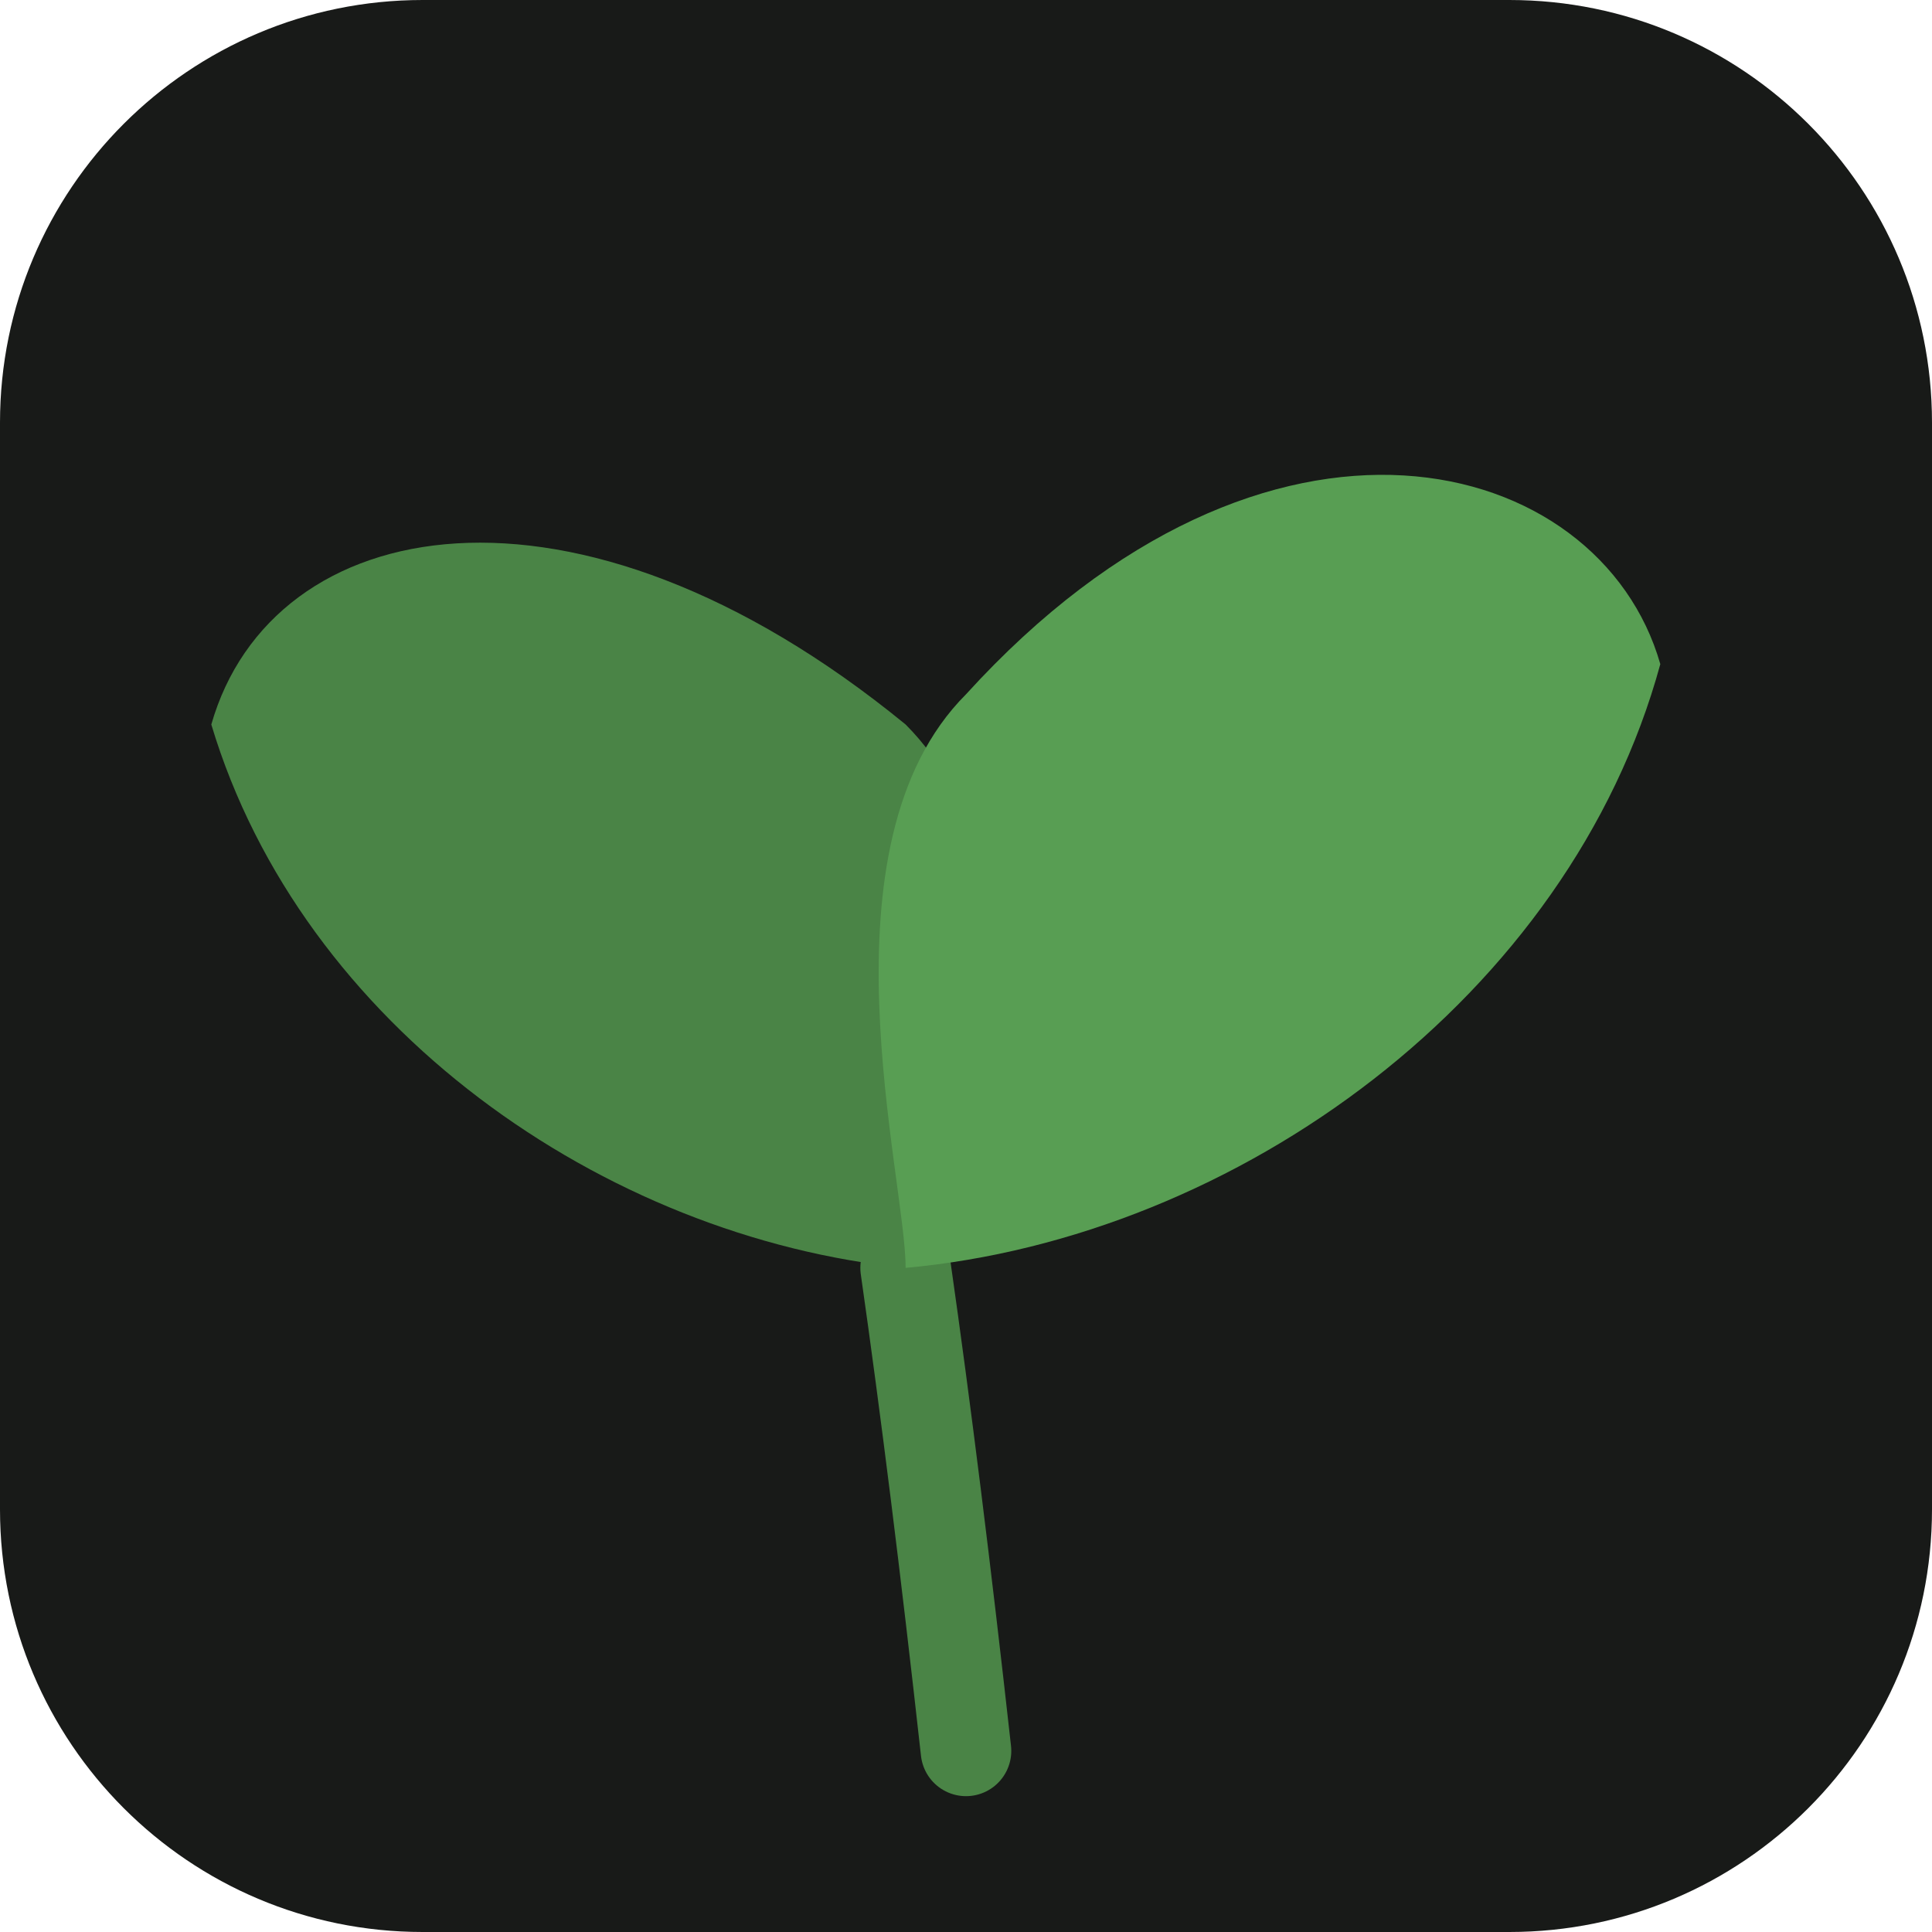
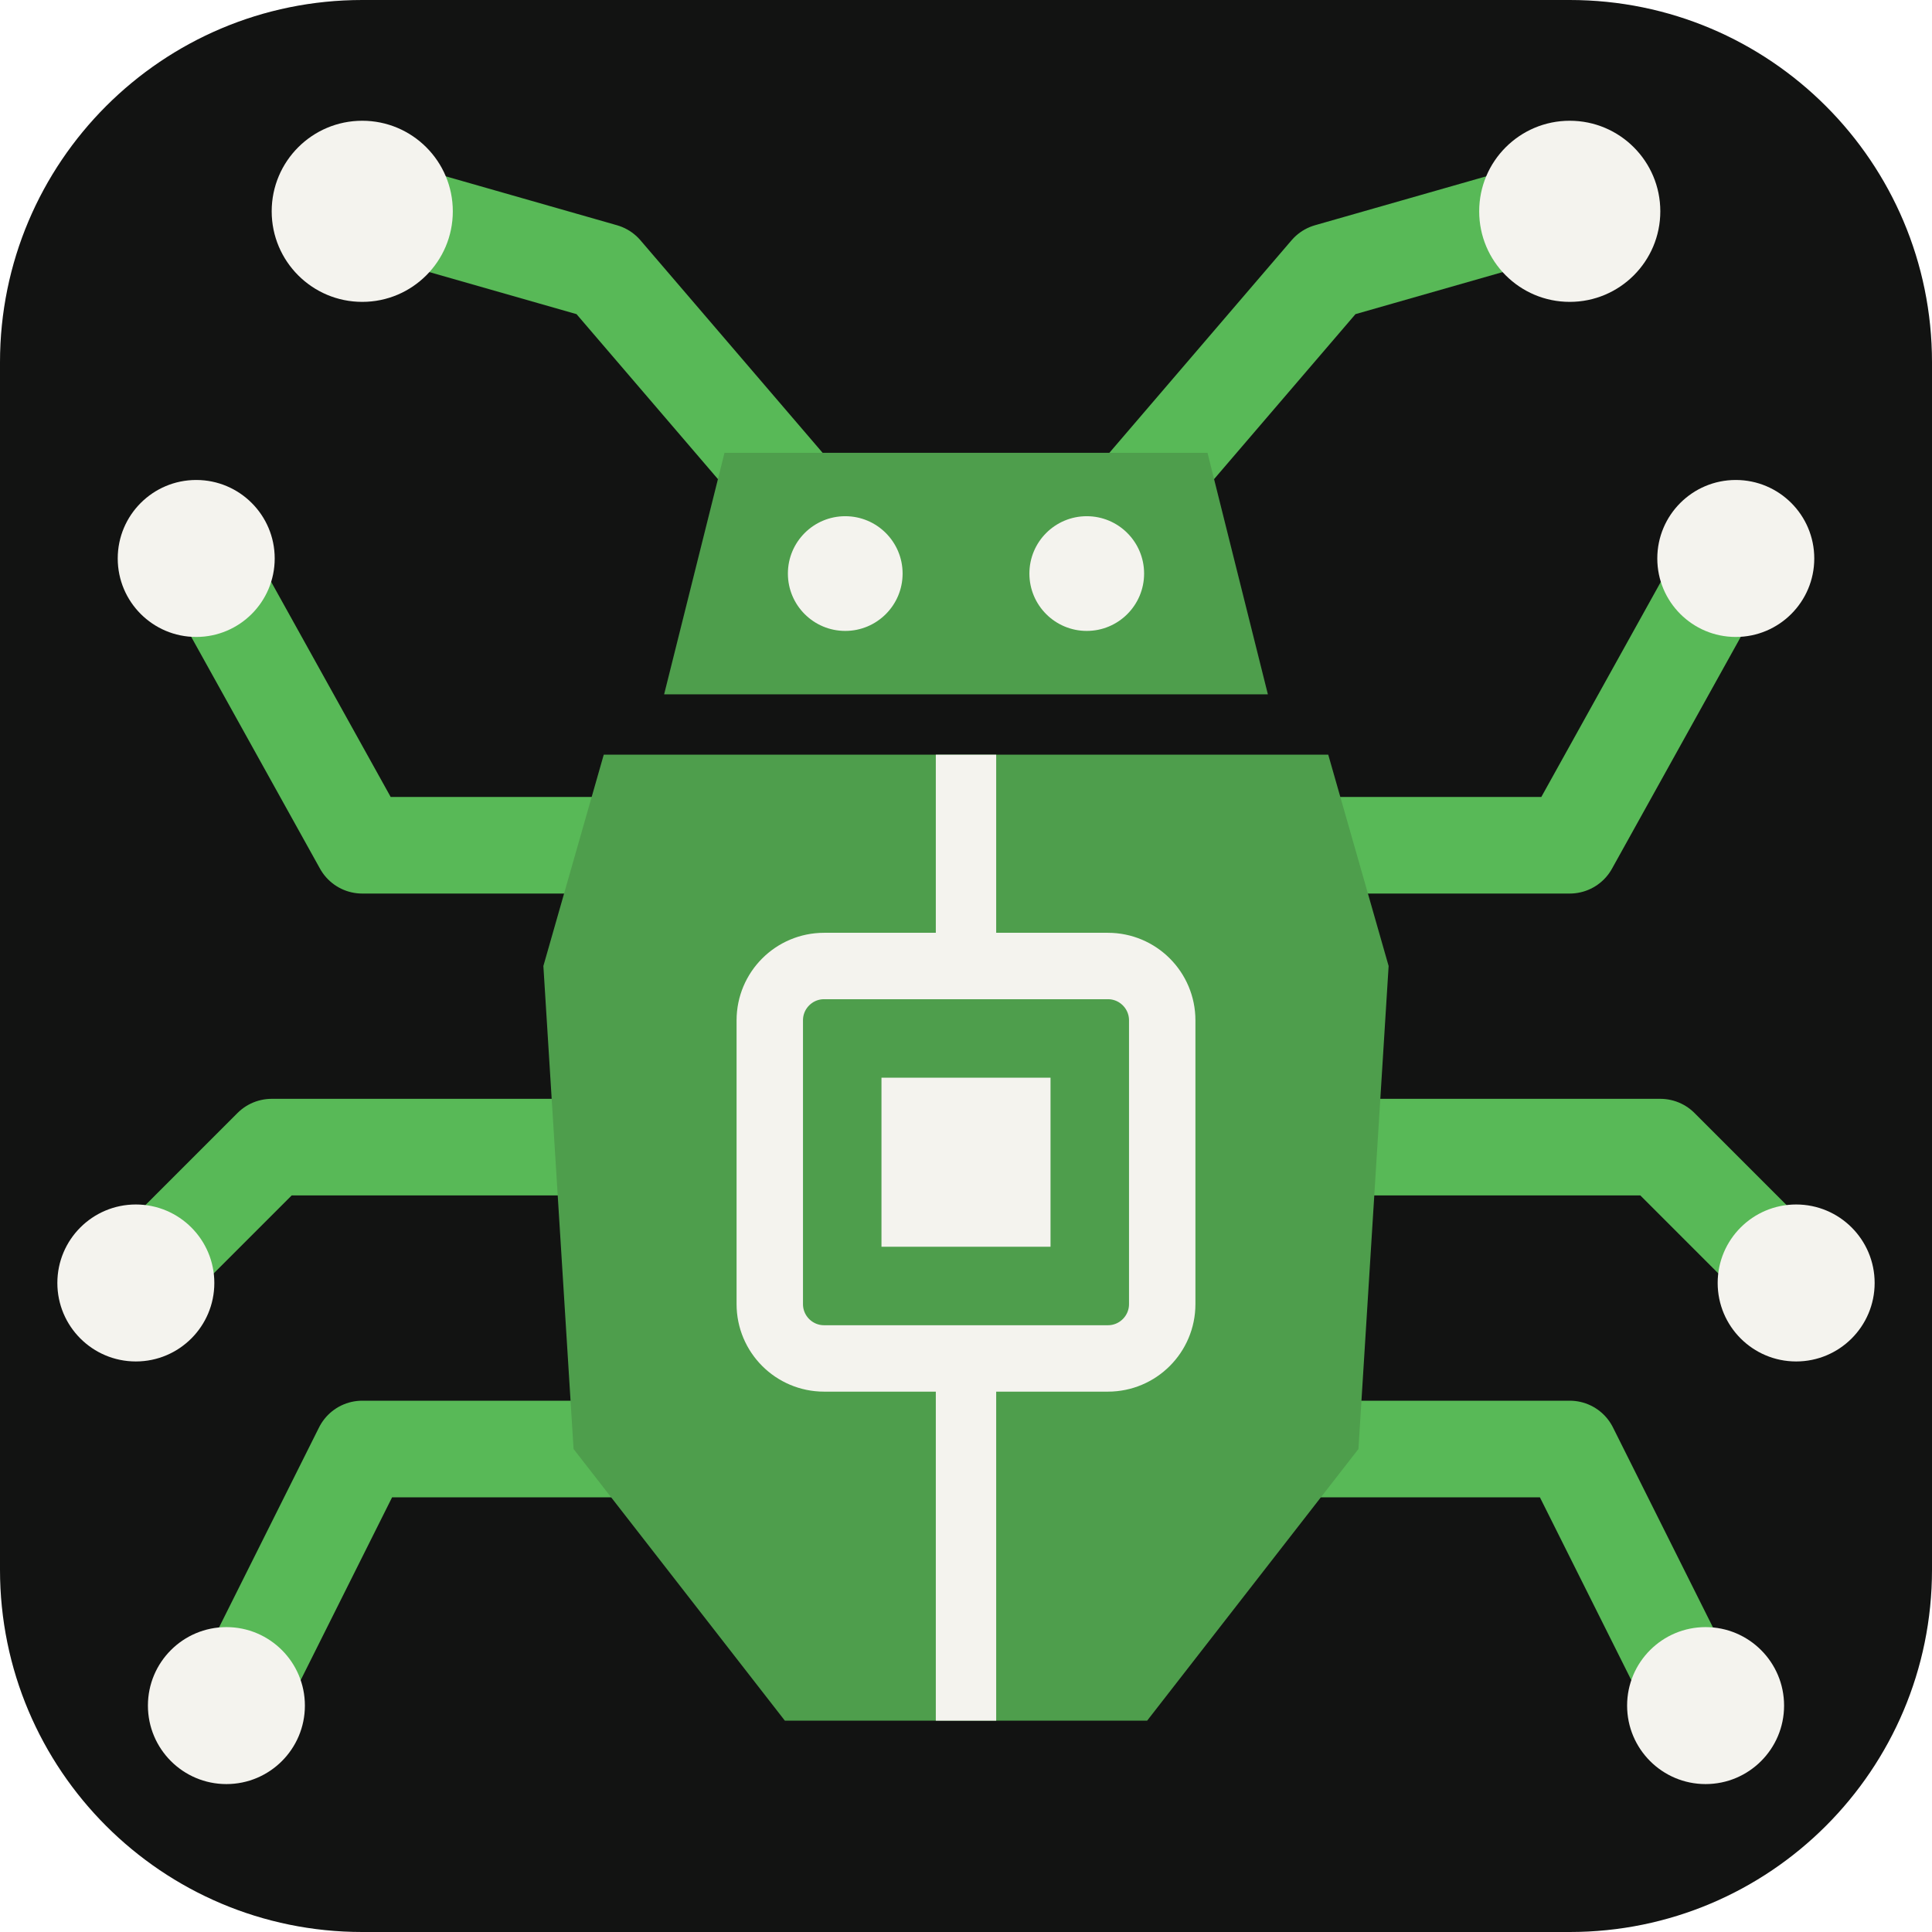
<svg xmlns="http://www.w3.org/2000/svg" viewBox="0 0 64 64" width="64" height="64">
-   <rect width="64" height="64" rx="14" fill="#181a18" />
-   <g transform="translate(32, 42)">
-     <path d="M 0,16 Q -1,7 -2,0" stroke="#4a8446" stroke-width="3" stroke-linecap="round" fill="none" />
-     <path d="M -2,0 C -12,-1 -22,-8 -25,-18 C -23,-25 -13,-27 -2,-18 C 3,-13 0,-3 -2,0 Z" fill="#4a8446" />
-     <path d="M -2,0 C 9,-1 20,-9 23,-20 C 21,-27 10,-30 0,-19 C -5,-14 -2,-3 -2,0 Z" fill="#589e53" />
-   </g>
+   <rect width="64" height="64" rx="12" fill="#121312" />
+   <polyline points="26,16 20,9 13,7" stroke="#58B957" stroke-width="3.2" stroke-linecap="round" stroke-linejoin="round" fill="none" />
+   <polyline points="38,16 44,9 51,7" stroke="#58B957" stroke-width="3.2" stroke-linecap="round" stroke-linejoin="round" fill="none" />
+   <circle cx="12" cy="7" r="3" fill="#F4F3EE" />
+   <circle cx="52" cy="7" r="3" fill="#F4F3EE" />
+   <polyline points="20,28 12,28 7,19" stroke="#58B957" stroke-width="3.2" stroke-linecap="round" stroke-linejoin="round" fill="none" />
+   <circle cx="6.5" cy="18.5" r="2.6" fill="#F4F3EE" />
+   <polyline points="44,28 52,28 57,19" stroke="#58B957" stroke-width="3.2" stroke-linecap="round" stroke-linejoin="round" fill="none" />
+   <circle cx="57.5" cy="18.5" r="2.6" fill="#F4F3EE" />
+   <polyline points="19,38 9,38 5,42" stroke="#58B957" stroke-width="3.2" stroke-linecap="round" stroke-linejoin="round" fill="none" />
+   <circle cx="4.5" cy="42.5" r="2.6" fill="#F4F3EE" />
+   <polyline points="45,38 55,38 59,42" stroke="#58B957" stroke-width="3.2" stroke-linecap="round" stroke-linejoin="round" fill="none" />
+   <circle cx="59.5" cy="42.5" r="2.6" fill="#F4F3EE" />
+   <polyline points="21,48 12,48 8,56" stroke="#58B957" stroke-width="3.2" stroke-linecap="round" stroke-linejoin="round" fill="none" />
+   <circle cx="7.5" cy="56.5" r="2.6" fill="#F4F3EE" />
+   <polyline points="43,48 52,48 56,56" stroke="#58B957" stroke-width="3.2" stroke-linecap="round" stroke-linejoin="round" fill="none" />
+   <circle cx="56.5" cy="56.5" r="2.6" fill="#F4F3EE" />
+   <polygon points="24,15 40,15 42,23 22,23" fill="#4E9E4C" />
+   <circle cx="28" cy="19" r="1.9" fill="#F4F3EE" />
+   <circle cx="36" cy="19" r="1.9" fill="#F4F3EE" />
+   <polygon points="20,25 44,25 46,32 45,48 38,57 26,57 19,48 18,32" fill="#4E9E4C" />
+   <rect x="25.5" y="32" width="13" height="13" rx="1.8" stroke="#F4F3EE" stroke-width="2.2" fill="none" />
+   <rect x="29.2" y="35.7" width="5.6" height="5.6" fill="#F4F3EE" />
+   <line x1="32" y1="25" x2="32" y2="32" stroke="#F4F3EE" stroke-width="2" />
+   <line x1="32" y1="45" x2="32" y2="57" stroke="#F4F3EE" stroke-width="2" />
</svg>
